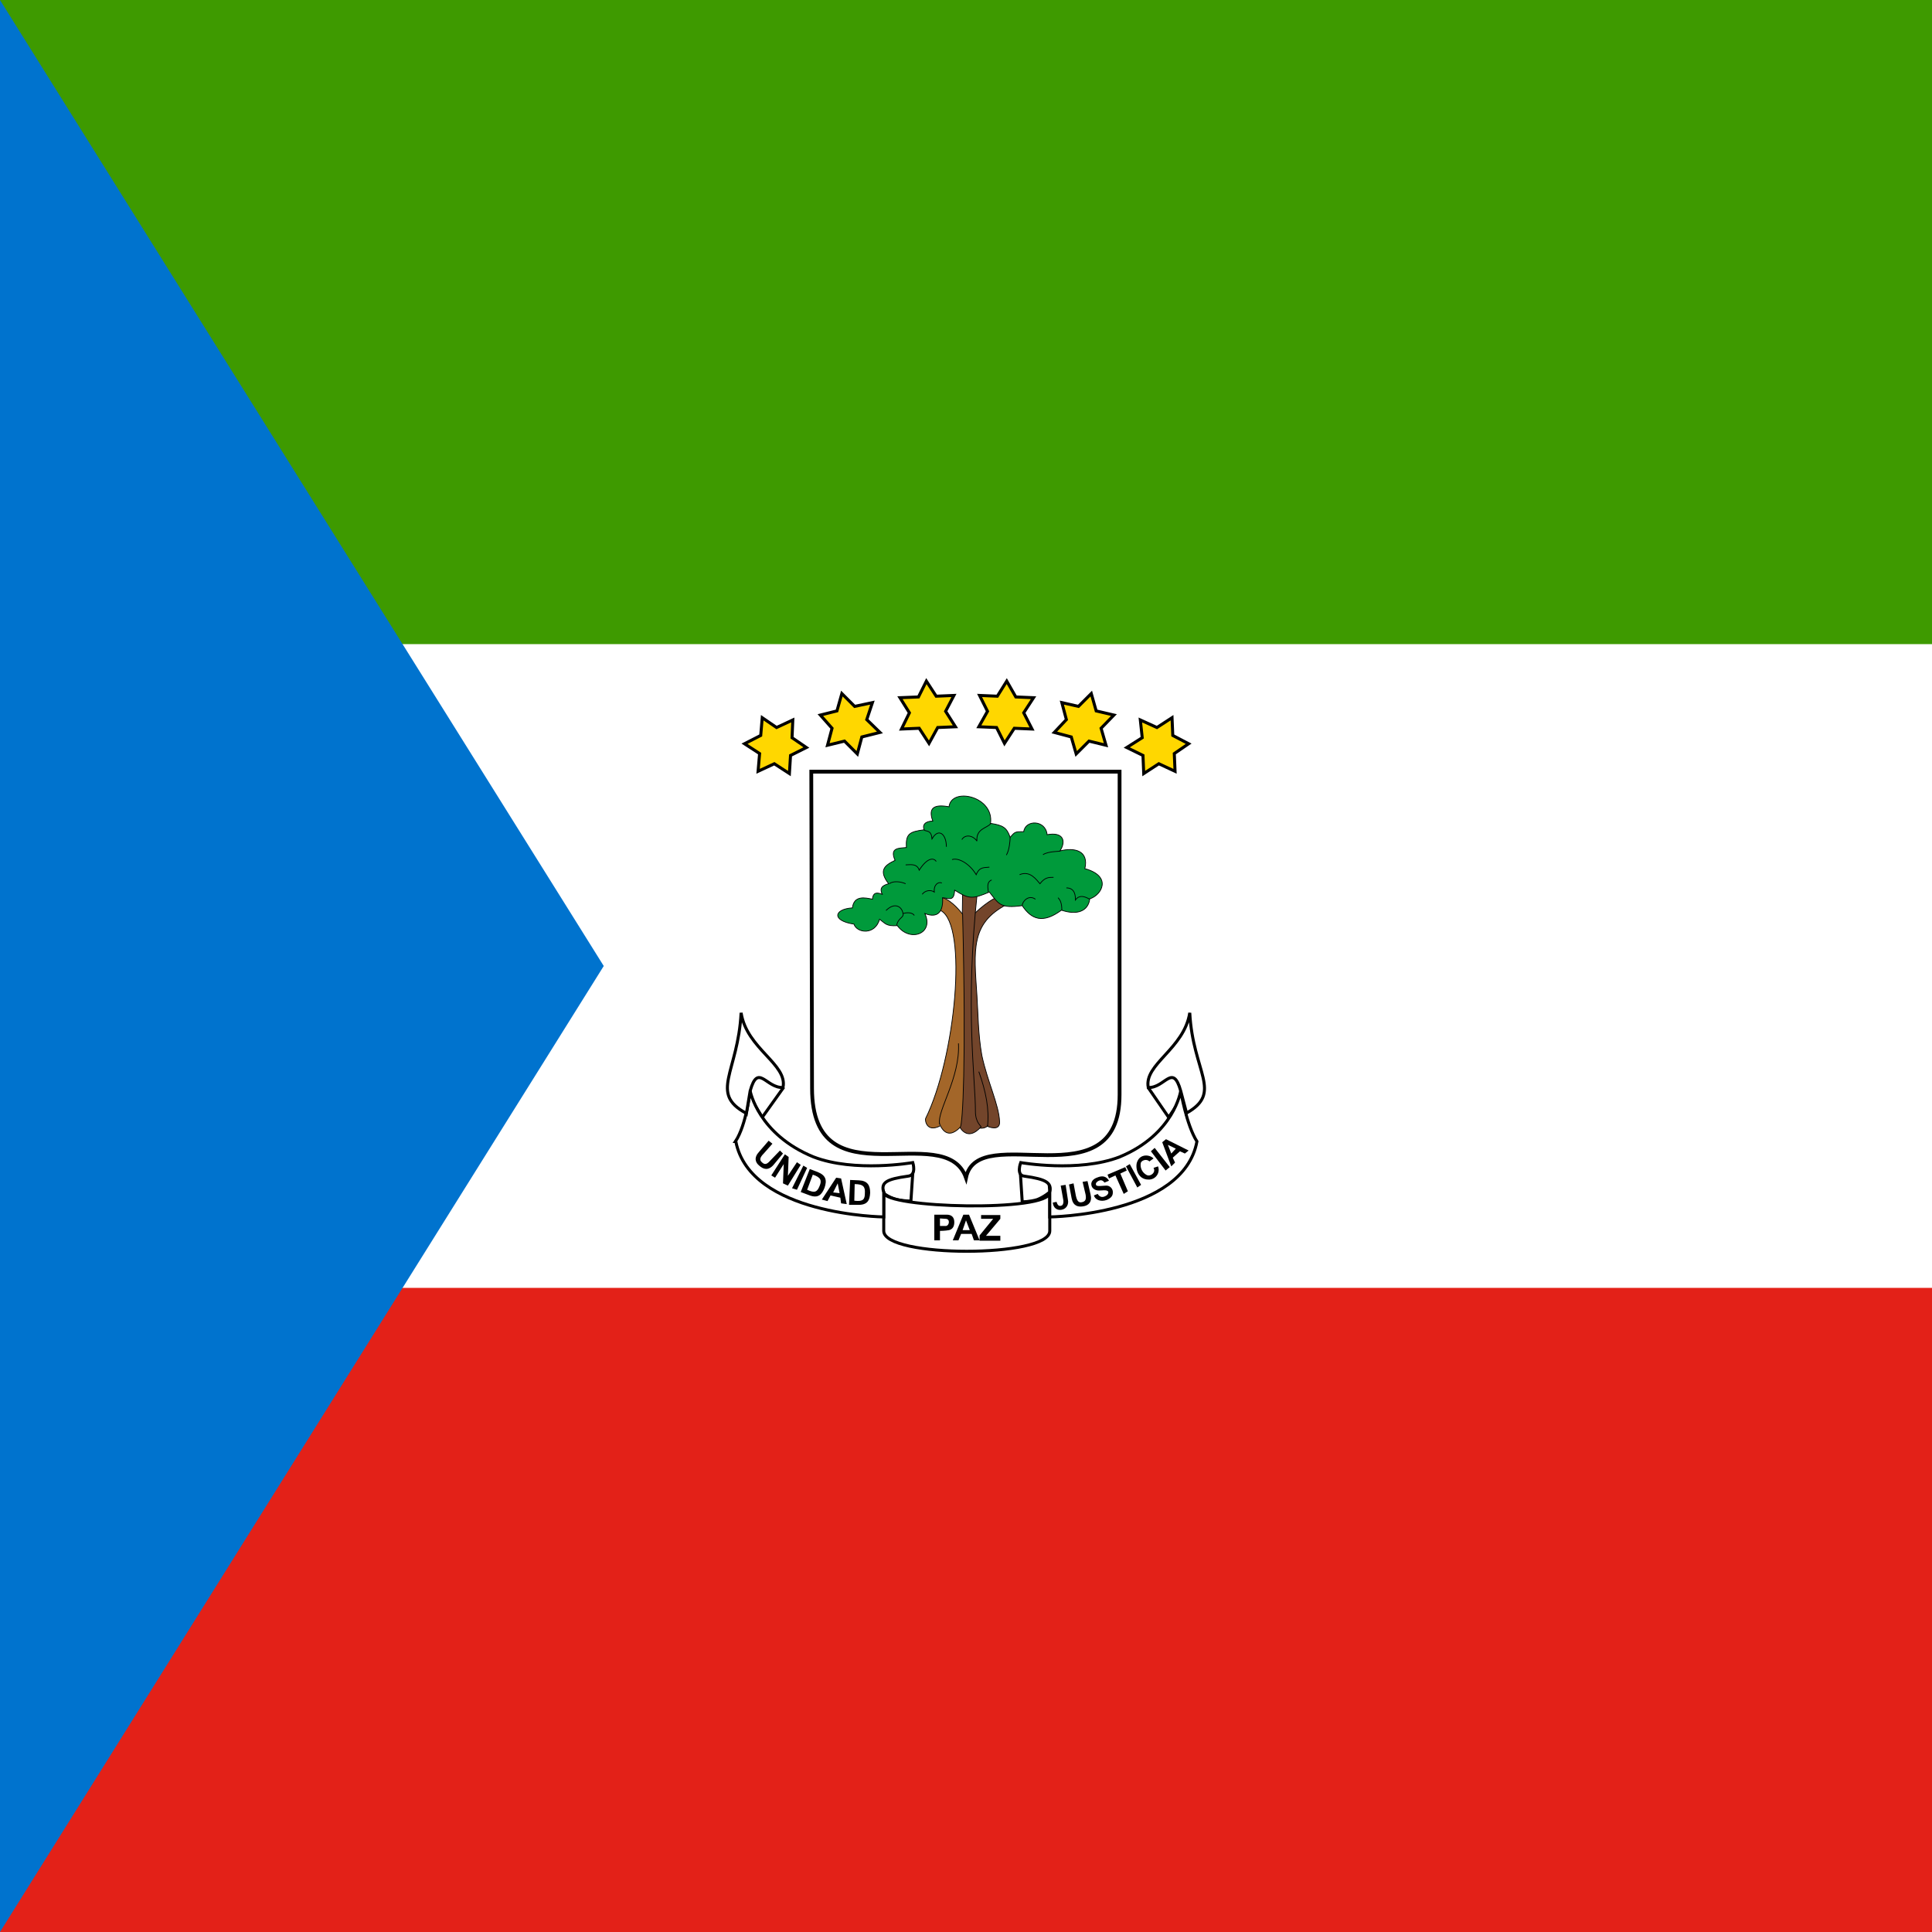
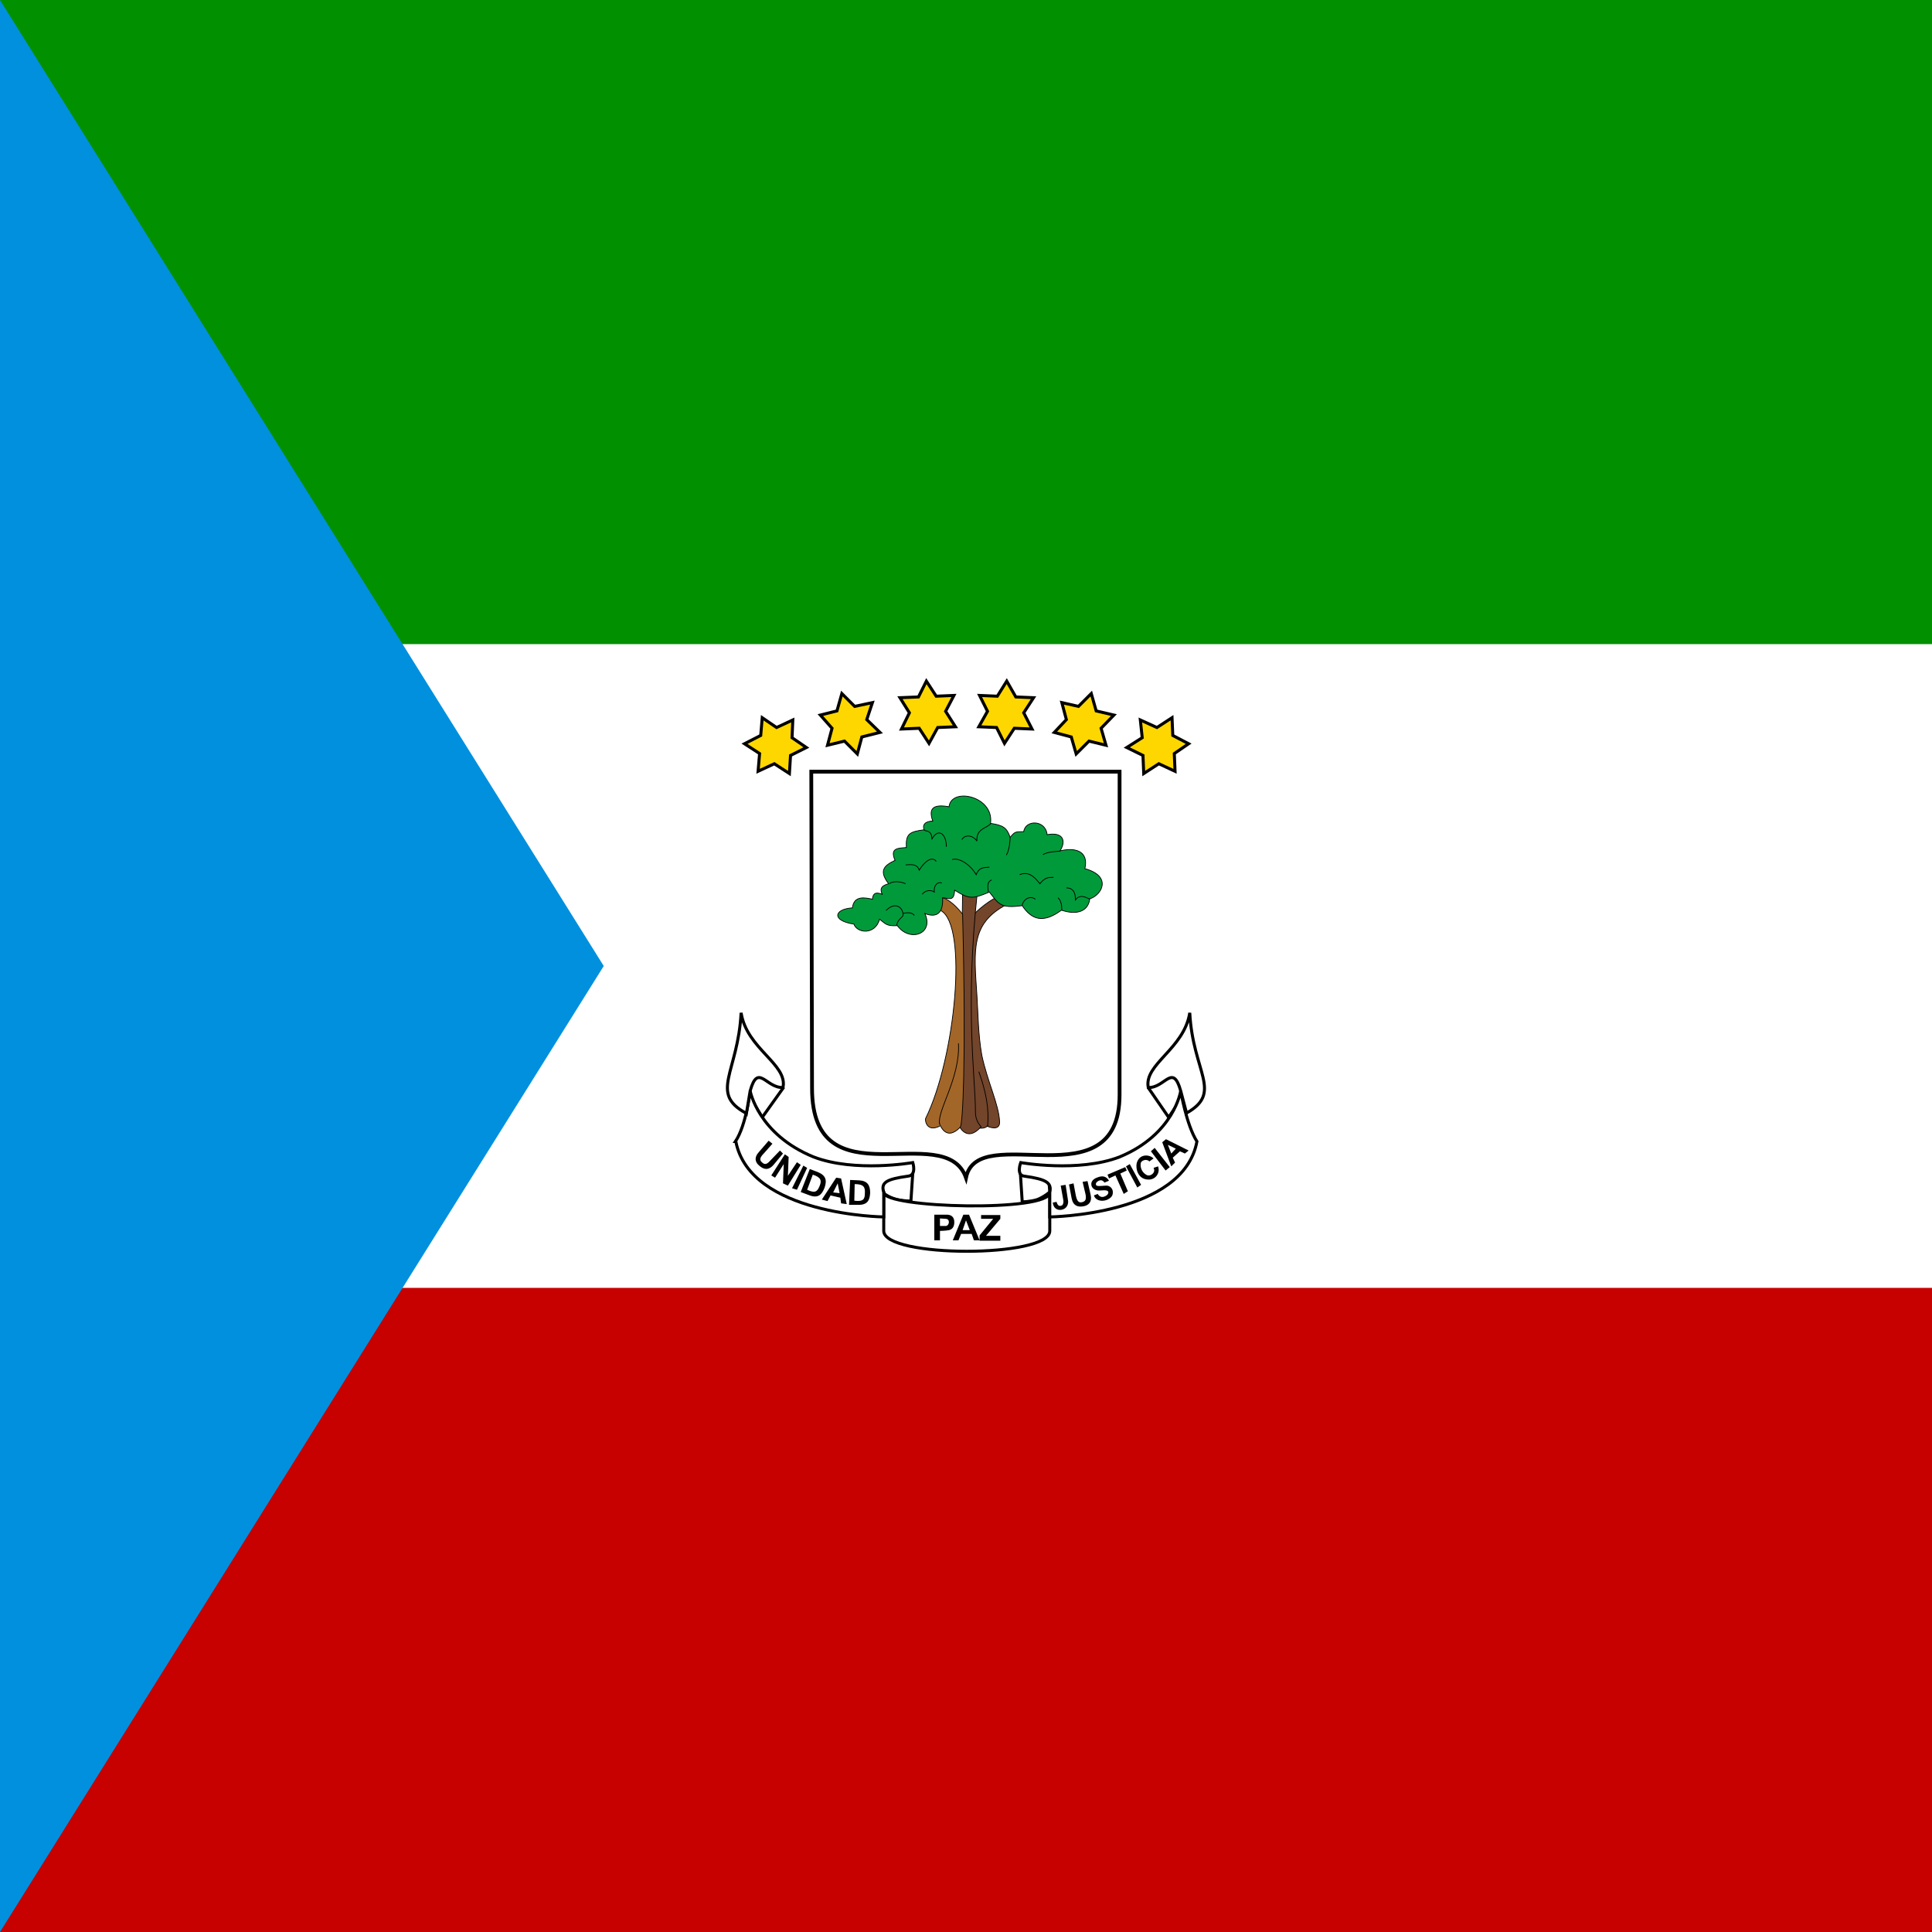
<svg xmlns="http://www.w3.org/2000/svg" id="flag-icon-css-gq" width="512" height="512">
-   <path fill="#e32118" d="M0 0h512v512H0z" />
+   <path fill="#c70000" d="M0 0h512v512H0z" />
  <path fill="#fff" d="M0 0h512v341.3H0z" />
-   <path fill="#3e9a00" d="M0 0h512v170.7H0z" />
-   <path fill="#0073ce" d="M0 0v512l160-256z" />
+   <path fill="#009000" d="M0 0h512v170.7H0z" />
+   <path fill="#0090de" d="M0 0v512l160-256z" />
  <g stroke="#000">
    <path fill="#fff" d="M215 204.5h81.7v85.6c0 28.8-37.5 6.6-40.7 22-5.6-15.8-40.8 7-40.8-23.7l-.2-83.9z" />
    <path fill="#73452b" stroke-width=".2" d="M261.7 298.4s-1 1.1-3 .3c-1.9-.9-2.1-54.9-2.1-54.9 4.3-4.7 7.7-6.1 7.7-6.1l2.5 2c-9.6 5-8.7 12-7.9 24.2.3 4.5.3 10.2 1.3 15.8 1.5 7 4.5 13 4.7 17.5.2 2.8-3.2 1.3-3.2 1.3z" />
    <path fill="#73452b" stroke-width=".2" d="M255.1 236.4h3.9c-3.3 31-.5 49.3-.5 58.2 0 3 1.7 4 1.5 4-3.8 4.3-5.8-.2-5.8-.2z" />
    <path fill="#a36629" stroke-width=".2" d="M249.1 298.4c-3.6 1.8-4-1.6-3.8-2 7.9-16 11.3-51.3 4-55.1l.5-3.4c2.7.8 5.3 4.4 5.3 4.4 1 39.5 0 55.7-.6 56.4-3.9 4-5.4-.7-5.6-1.1" />
    <path fill="none" stroke-width=".2" d="M249 297.8c-.7-3.4 5.5-12.2 5-21.3m5.4 7.5c1.9 5.3 2.8 10 2.3 14.5" />
    <path fill="#009a3b" stroke-width=".2" d="M267.7 221.9c1.3-1.5 1.3-1.5 3.6-1.5.4-3.2 5.8-3.2 6.2.8 4.3-.8 5.1 1.7 3.4 4.3 4-1 7.7 0 6.6 4.7 7.3 2 4.5 7 1.3 8-.4 3.3-3.4 4.4-7.5 3-5 3.7-8 2.4-10.4-1.2-5.8.8-6.2-.4-8.7-3.6-4.5 1.9-5.4 1.9-9.2-.5-.2 3-1.3 2.2-3.2 2 .2 3.8-1.3 5.5-4.7 4.2 2.5 5.4-4 7.7-7.3 3.2-3 .2-3.2-.6-4.7-1.7-1.2 4.3-6 3.7-6.8 1.3-6-.9-5.3-4-.4-4.3.4-3.4 3.4-2.7 5.3-2.3.2-2.1 1.5-1.7 2.6-1.3-.7-1.5-.2-2.3 1.7-2.8-2.8-3.6-1-4.9 1.7-6.2-1.5-3.4 1-3.2 3-3.4-.2-3.6.8-4.2 4.7-4.7-.5-1.2.2-2.3 2.3-2.3-1.3-3.6.4-4.5 4.3-3.8.6-5.3 12-2.8 11 4.4 3.3.5 4.3 1.1 5.2 3.7z" />
    <path fill="none" stroke-width=".2" d="M244.9 220c.8.4 1.9 0 2.1 2.3 1.7-3 3.8-1.3 3.8 2.1m11.8-6.2c-.9 1.3-4 1.3-3.7 4.7-1-1.5-3.1-1.9-4-.4m12.8-.6c0 .8-.2 3.4-1 4.7m14.2-1.1c.2.2-3 0-4.5 1m12.4 11.8c-.8-.4-2.6-1.5-3.8.2 0-.9 0-3.2-2.4-3.2m-1.2 6c0-2.2-.5-2.8-1-3.4m-6 .4c-1.8-1.3-3.5.6-3.5 1.7m-9-3.6c0-.9-.6-2.6.9-3.2m-25.2 12.1c.4-2.1 2-2.1 1.7-3.2-.2-1.7-2.1-3.2-4.5-.8m4.5.8c1.3-.4 2.6-.2 3 .5m-6.6-8.4c.9-.8 3-.6 4.3 0m0-5c1 0 3-.5 3.6 1.4 2.3-3.6 4-3.2 4.5-2.3m4.2-.5c1.7-.6 4.7 1.1 6.4 4 .9-2.2 2.2-1.8 3.5-2m8 2c2.8-1.2 4.5 1.4 5.4 2.4 1.3-1.7 2.3-1.7 3.6-1.7m-34.8 4.5c.7-1 2.2-1.3 3.2-.6-.2-2 1.1-2.8 2-2.4" />
    <path fill="gold" stroke-width=".8" d="M253.2 192.6l-4.7.2-2.3 4.2-2.6-4-4.7.2 2.1-4.3-2.5-4 4.9-.2 2.1-4.2 2.6 4 4.7-.2-2.2 4.2zm-20 1.5l-4.8 1.2-1.2 4.5-3.4-3.4-4.5 1.1 1.2-4.5-3.1-3.5 4.4-1.1 1.3-4.6 3.4 3.4 4.7-1-1.5 4.5zm-19.5 4l-4.2 2.1-.3 4.8-4-2.6-4.3 2 .4-4.7-4-2.6 4.3-2.2.4-4.7 3.8 2.6 4.3-2-.2 4.7zm45.7-5.5l4.7.2 2.1 4.2 2.6-4 4.7.2-2.2-4.3 2.6-4-4.7-.2-2.4-4.2-2.5 4-4.7-.2 2.1 4.2zm20 1.5l4.5 1.2 1.3 4.5 3.4-3.4 4.5 1.1-1.3-4.5 3.4-3.5-4.7-1.1-1.3-4.6-3.4 3.4-4.4-1 1.2 4.5zm19.2 4l4.3 2.1.2 4.8 4-2.6 4.3 2-.2-4.7 3.8-2.6-4.2-2.2-.2-4.7-4 2.6-4.4-2 .5 4.7z" />
    <g fill="#fff" stroke-width=".8">
      <path d="M304.4 288.4l5.3 7.7 5-7.3-3.5-6.1zm-34 22.4l.5 7.7s2.1 0 4-.6c1.8-.7 3.3-2 3.3-2l-.3-4zm-28.5 0l-.5 7.5s-1.9 0-3.8-.4a11 11 0 0 1-3.2-1.5l-2.1-5.2zm-34.4-22.4l-5.5 7.7-6-9.8 4.5-4.7z" />
      <path d="M234.2 326.2c0 7.2 44 7.2 44 0V316c0 5.3-44 4.2-44 0z" />
      <path d="M195 302.5c3.8 19.6 39.2 20 39.2 20V316c-.8-2.6.6-3.5 6.4-4.3 2.4-.2 1.3-3.6 1.3-3.6s-15.4 2.7-26.3-1.5c-14.7-6-16.8-17.5-16.8-17.5s-1 9-3.9 13.4zm122.2 0c-3.6 19.6-39 20-39 20V316c.6-2.6-1-3.5-6.7-4.3-2.3-.2-1-3.6-1-3.6s15.3 2.7 26.2-1.5c14.5-6 16.2-17.5 16.2-17.5s1.5 9 4.3 13.4z" />
      <path d="M197.7 295c-9.8-5.3-2.1-10.8-1.3-26.6 1.5 9.6 12.4 13.6 11.1 19.8-4.5.2-6.6-6.6-8.7.9l-1 6zm116.7 0c9.8-5.5 1.7-10.8.9-26.6-1.5 9.6-12.2 13.6-11 19.8 4.4.2 6.5-6.6 8.6.9l1.5 5.7z" />
    </g>
    <path stroke="none" d="M203.7 302.3l1 .8-2.3 2.6c-1 1-1.2 1.7-.5 2.3.8.8 1.4.5 2.2-.4l2.6-2.7.8.8-2.5 3c-1.4 1.6-2.7 1.2-3.8.2-1-.8-1.5-2.1 0-3.7l2.5-2.9zm4.3 3.6l1 .7-.2 5 2.4-3.6 1 .7-3.4 5.5-1.3-.6.2-5.1-2.3 3.6-1-.6zm1.9 9l3-6 1 .6-2.7 5.8zm4.7-5.1l-2.4 6.1 2.4.9c2.2.8 3.2-.2 3.9-2 .7-2 .4-3.3-1.8-4.2l-2.1-.8zm.8 1.5c2.2.7 2.4 1.6 1.8 3-.6 1.5-1.2 2-3.3 1l1.5-4zm6.2.8l-3.8 5.8 1.5.4.8-1.5 2.6.6.2 1.5 1.5.2-1.5-6.8-1.3-.2zm.4 1.5l.5 2.6-1.7-.2 1.2-2.4zm3.3-1l-.3 6.7h2.5c2.4 0 3-1.2 3.1-3.2 0-2-.7-3.2-3-3.3l-2.3-.1zm1.2 1.2c2.4 0 2.8.8 2.7 2.4 0 1.6-.4 2.3-2.8 2l.1-4.4zm21.1 8.1v6.8h1.5v-2.5s1.3 0 2.4-.2c.8-.2 1.4-.8 1.4-2.1s-.7-2-2-2h-3.3zm1.5 1l1.5.1c1.3 0 1 1.9 0 1.9h-1.5v-2zm6.2-1l-2.8 6.8h1.5l.7-1.7h2.8l.6 1.7h1.5l-2.8-6.8h-1.5zm.7 1.5l1 2.6h-1.9l.9-2.6zm3.6 4l3.6-4.4H260v-1h5.1v1l-3.8 4.5h3.8v1.3h-5.5zm21.5-13.2l1.3-.2.6 3.9c.3 1.3-.4 2.3-1.3 2.6-1.1.4-2.5 0-2.7-1.8l1-.2c.3 1.1.8 1.2 1.3 1 .4-.1.6-.8.5-1.4zm2.2-.3l1.2-.3.6 3.2c.3 1.4.7 2 1.6 1.8 1-.2 1.2-.8 1-2l-.8-3.4 1.3-.2.8 3.5c.5 2-.5 3-2 3.2-1.3.2-2.6-.1-3-2.1zm6.6 2.9l1-.4c.6 1 1.4.9 2 .6.9-.4 1-1.2.6-1.4-.7-.4-2.1.1-3-.2-.9-.3-1.3-.9-1.3-1.7.1-1 1-1.5 2-1.8 1-.3 2-.2 2.7 1l-1.2.5c-.5-.7-1-.7-1.5-.5-.4.2-1 .6-.7 1.2.3.4 1.9.1 2.7.1.9 0 1.6.7 1.7 1.5.1 1.1-.3 1.7-1.6 2.3-1.7.6-3.1-.1-3.4-1.2zm5.7-5.3l-1.7.8-.4-1 4.7-2 .4.9-1.7.8 2 4.7-1.1.7zm2.8-2.4l1-.6 3 5.5-1 .7zm7.3.4l1.2-.4a2.6 2.6 0 0 1-2.5 3.5c-3.2 0-3.6-3.6-3-4.8.8-2 3.2-1.9 4.3-.8l-1.1.8c-.7-.8-2.2-.3-2.3.5a3 3 0 0 0 1.6 3.1c1 .5 2.5-.7 1.8-1.9zm-.7-4.4l1-.9 4 5.1-1.1.9zm4-3.2l-1 .8 2.4 6.4 1-1-.6-1.3 1.9-1.7 1.3.6 1-.8-6-3zm.5 1.5l2.1 1-1.2 1.3-.9-2.3z" />
  </g>
</svg>
